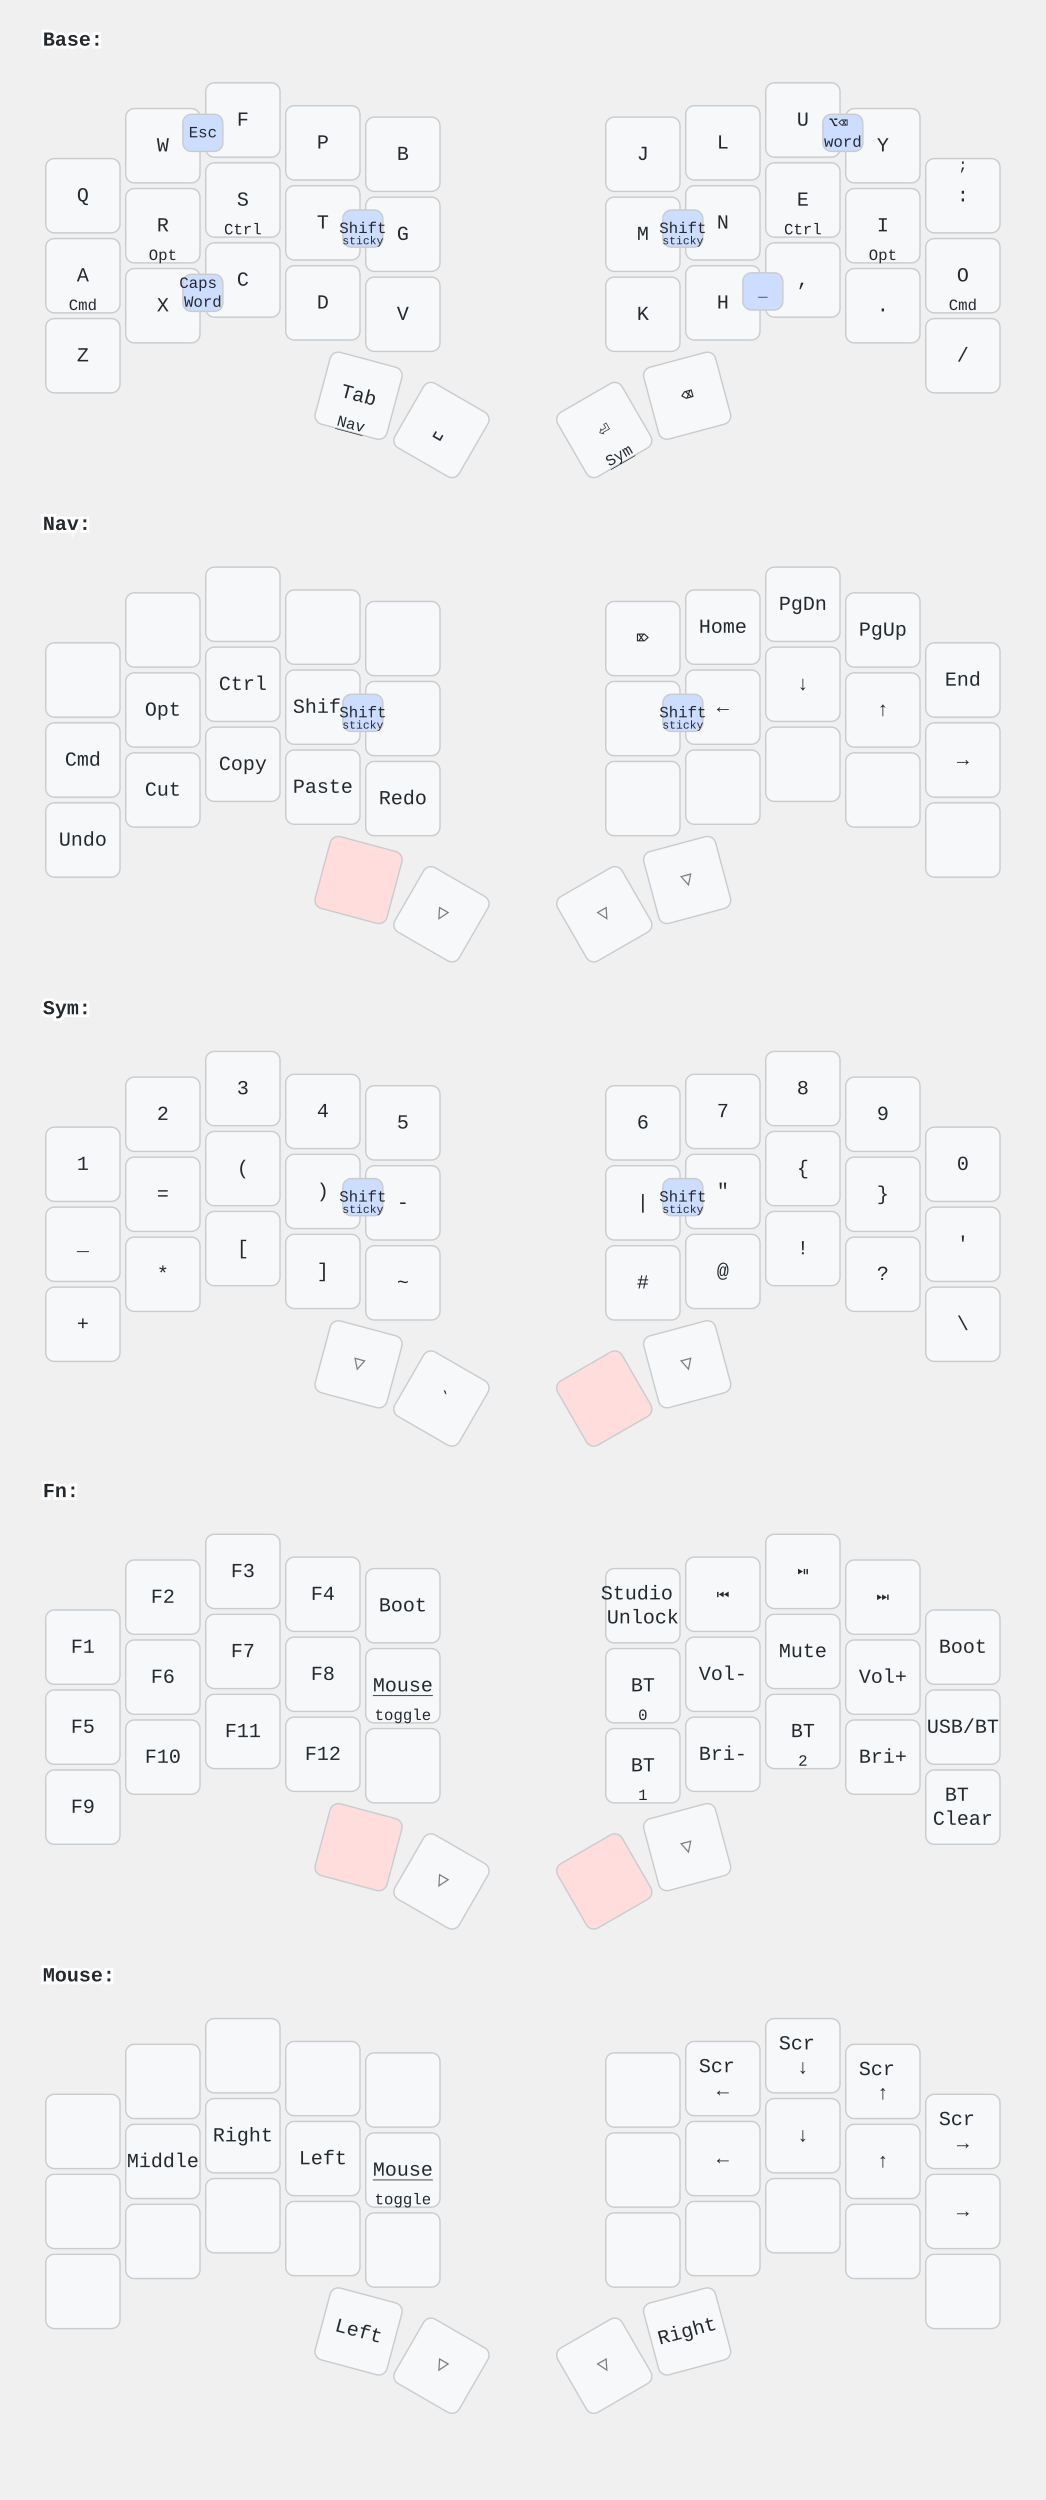
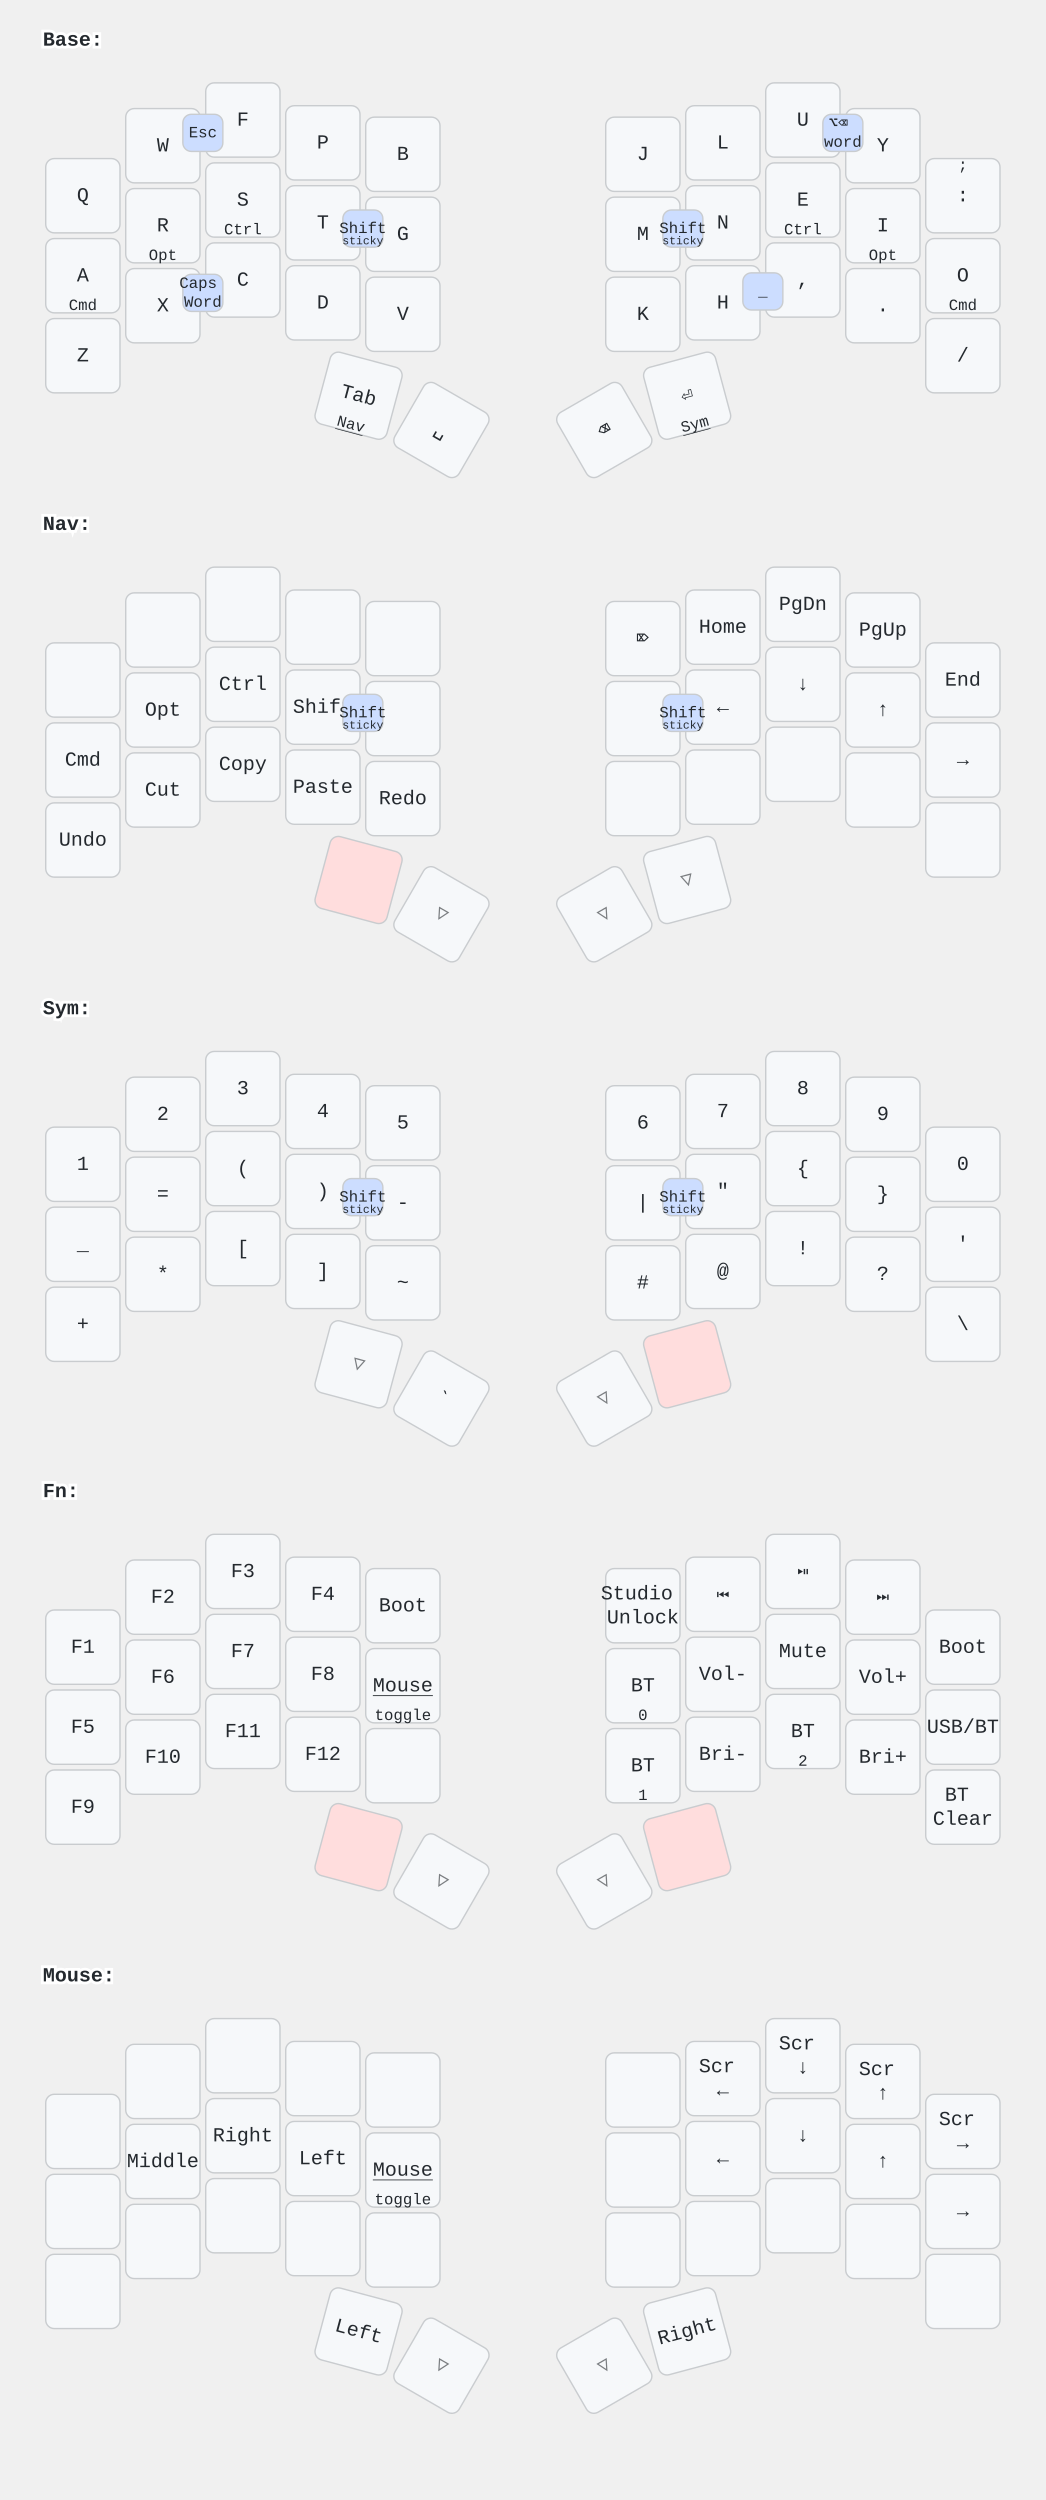
<svg xmlns="http://www.w3.org/2000/svg" width="732" height="1750" viewBox="0 0 732 1750" class="keymap">
  <style>/* inherit to force styles through use tags */
svg path {
    fill: inherit;
}

/* font and background color specifications */
svg.keymap {
    font-family: SFMono-Regular,Consolas,Liberation Mono,Menlo,monospace;
    font-size: 14px;
    font-kerning: normal;
    text-rendering: optimizeLegibility;
    fill: #24292e;
}

/* default key styling */
rect.key {
    fill: #f6f8fa;
}

rect.key, rect.combo {
    stroke: #c9cccf;
    stroke-width: 1;
}

/* default key side styling, only used is draw_key_sides is set */
rect.side {
    filter: brightness(90%);
}

/* color accent for combo boxes */
rect.combo, rect.combo-separate {
    fill: #cdf;
}

/* color accent for held keys */
rect.held, rect.combo.held {
    fill: #fdd;
}

/* color accent for ghost (optional) keys */
rect.ghost, rect.combo.ghost {
    stroke-dasharray: 4, 4;
    stroke-width: 2;
}

text {
    text-anchor: middle;
    dominant-baseline: middle;
}

/* styling for layer labels */
text.label {
    font-weight: bold;
    text-anchor: start;
    stroke: white;
    stroke-width: 4;
    paint-order: stroke;
}

/* styling for optional footer */
text.footer {
    text-anchor: end;
    dominant-baseline: auto;
    stroke: white;
    stroke-width: 4;
    paint-order: stroke;
}

/* styling for combo tap, and key non-tap label text */
text.combo, text.hold, text.shifted, text.left, text.right, text.tl, text.tr, text.bl, text.br {
    font-size: 11px;
}

text.hold, text.bl, text.br {
    text-anchor: middle;
    dominant-baseline: auto;
}

text.shifted, text.tl, text.tr {
    text-anchor: middle;
    dominant-baseline: hanging;
}

text.left, text.tl, text.bl {
    text-anchor: start;
}

text.right, text.tr, text.br {
    text-anchor: end;
}

text.layer-activator {
    text-decoration: underline;
}

/* styling for hold/shifted label text in combo box */
text.combo.hold, text.combo.shifted, text.combo.left, text.combo.right {
    font-size: 8px;
}

/* lighter symbol for transparent keys */
text.trans {
    fill: #7b7e81;
}

/* styling for combo dendrons */
path.combo {
    stroke-width: 1;
    stroke: gray;
    fill: none;
}

/* Start Tabler Icons Cleanup */
/* cannot use height/width with glyphs */
.icon-tabler &gt; path {
    fill: inherit;
    stroke: inherit;
    stroke-width: 2;
}
/* hide tabler's default box */
.icon-tabler &gt; path[stroke="none"][fill="none"] {
    visibility: hidden;
}
/* End Tabler Icons Cleanup */
</style>
  <g transform="translate(30, 0)" class="layer-Base">
    <text x="0" y="28" class="label" id="Base">Base:</text>
    <g transform="translate(0, 56)">
      <g transform="translate(28, 81)" class="key keypos-0">
        <rect rx="6" ry="6" x="-26" y="-26" width="52" height="52" class="key" />
        <text x="0" y="0" class="key tap">Q</text>
      </g>
      <g transform="translate(84, 46)" class="key keypos-1">
        <rect rx="6" ry="6" x="-26" y="-26" width="52" height="52" class="key" />
        <text x="0" y="0" class="key tap">W</text>
      </g>
      <g transform="translate(140, 28)" class="key keypos-2">
        <rect rx="6" ry="6" x="-26" y="-26" width="52" height="52" class="key" />
        <text x="0" y="0" class="key tap">F</text>
      </g>
      <g transform="translate(196, 44)" class="key keypos-3">
        <rect rx="6" ry="6" x="-26" y="-26" width="52" height="52" class="key" />
        <text x="0" y="0" class="key tap">P</text>
      </g>
      <g transform="translate(252, 52)" class="key keypos-4">
        <rect rx="6" ry="6" x="-26" y="-26" width="52" height="52" class="key" />
        <text x="0" y="0" class="key tap">B</text>
      </g>
      <g transform="translate(420, 52)" class="key keypos-5">
        <rect rx="6" ry="6" x="-26" y="-26" width="52" height="52" class="key" />
        <text x="0" y="0" class="key tap">J</text>
      </g>
      <g transform="translate(476, 44)" class="key keypos-6">
        <rect rx="6" ry="6" x="-26" y="-26" width="52" height="52" class="key" />
        <text x="0" y="0" class="key tap">L</text>
      </g>
      <g transform="translate(532, 28)" class="key keypos-7">
        <rect rx="6" ry="6" x="-26" y="-26" width="52" height="52" class="key" />
        <text x="0" y="0" class="key tap">U</text>
      </g>
      <g transform="translate(588, 46)" class="key keypos-8">
        <rect rx="6" ry="6" x="-26" y="-26" width="52" height="52" class="key" />
        <text x="0" y="0" class="key tap">Y</text>
      </g>
      <g transform="translate(644, 81)" class="key keypos-9">
        <rect rx="6" ry="6" x="-26" y="-26" width="52" height="52" class="key" />
        <text x="0" y="0" class="key tap">:</text>
        <text x="0" y="-24" class="key shifted">;</text>
      </g>
      <g transform="translate(28, 137)" class="key keypos-10">
        <rect rx="6" ry="6" x="-26" y="-26" width="52" height="52" class="key" />
        <text x="0" y="0" class="key tap">A</text>
        <text x="0" y="24" class="key hold">Cmd</text>
      </g>
      <g transform="translate(84, 102)" class="key keypos-11">
        <rect rx="6" ry="6" x="-26" y="-26" width="52" height="52" class="key" />
        <text x="0" y="0" class="key tap">R</text>
        <text x="0" y="24" class="key hold">Opt</text>
      </g>
      <g transform="translate(140, 84)" class="key keypos-12">
        <rect rx="6" ry="6" x="-26" y="-26" width="52" height="52" class="key" />
        <text x="0" y="0" class="key tap">S</text>
        <text x="0" y="24" class="key hold">Ctrl</text>
      </g>
      <g transform="translate(196, 100)" class="key keypos-13">
        <rect rx="6" ry="6" x="-26" y="-26" width="52" height="52" class="key" />
        <text x="0" y="0" class="key tap">T</text>
      </g>
      <g transform="translate(252, 108)" class="key keypos-14">
        <rect rx="6" ry="6" x="-26" y="-26" width="52" height="52" class="key" />
        <text x="0" y="0" class="key tap">G</text>
      </g>
      <g transform="translate(420, 108)" class="key keypos-15">
        <rect rx="6" ry="6" x="-26" y="-26" width="52" height="52" class="key" />
        <text x="0" y="0" class="key tap">M</text>
      </g>
      <g transform="translate(476, 100)" class="key keypos-16">
        <rect rx="6" ry="6" x="-26" y="-26" width="52" height="52" class="key" />
        <text x="0" y="0" class="key tap">N</text>
      </g>
      <g transform="translate(532, 84)" class="key keypos-17">
        <rect rx="6" ry="6" x="-26" y="-26" width="52" height="52" class="key" />
        <text x="0" y="0" class="key tap">E</text>
        <text x="0" y="24" class="key hold">Ctrl</text>
      </g>
      <g transform="translate(588, 102)" class="key keypos-18">
        <rect rx="6" ry="6" x="-26" y="-26" width="52" height="52" class="key" />
        <text x="0" y="0" class="key tap">I</text>
        <text x="0" y="24" class="key hold">Opt</text>
      </g>
      <g transform="translate(644, 137)" class="key keypos-19">
        <rect rx="6" ry="6" x="-26" y="-26" width="52" height="52" class="key" />
        <text x="0" y="0" class="key tap">O</text>
        <text x="0" y="24" class="key hold">Cmd</text>
      </g>
      <g transform="translate(28, 193)" class="key keypos-20">
        <rect rx="6" ry="6" x="-26" y="-26" width="52" height="52" class="key" />
        <text x="0" y="0" class="key tap">Z</text>
      </g>
      <g transform="translate(84, 158)" class="key keypos-21">
        <rect rx="6" ry="6" x="-26" y="-26" width="52" height="52" class="key" />
        <text x="0" y="0" class="key tap">X</text>
      </g>
      <g transform="translate(140, 140)" class="key keypos-22">
        <rect rx="6" ry="6" x="-26" y="-26" width="52" height="52" class="key" />
        <text x="0" y="0" class="key tap">C</text>
      </g>
      <g transform="translate(196, 156)" class="key keypos-23">
        <rect rx="6" ry="6" x="-26" y="-26" width="52" height="52" class="key" />
        <text x="0" y="0" class="key tap">D</text>
      </g>
      <g transform="translate(252, 164)" class="key keypos-24">
        <rect rx="6" ry="6" x="-26" y="-26" width="52" height="52" class="key" />
        <text x="0" y="0" class="key tap">V</text>
      </g>
      <g transform="translate(420, 164)" class="key keypos-25">
        <rect rx="6" ry="6" x="-26" y="-26" width="52" height="52" class="key" />
        <text x="0" y="0" class="key tap">K</text>
      </g>
      <g transform="translate(476, 156)" class="key keypos-26">
        <rect rx="6" ry="6" x="-26" y="-26" width="52" height="52" class="key" />
        <text x="0" y="0" class="key tap">H</text>
      </g>
      <g transform="translate(532, 140)" class="key keypos-27">
        <rect rx="6" ry="6" x="-26" y="-26" width="52" height="52" class="key" />
        <text x="0" y="0" class="key tap">,</text>
      </g>
      <g transform="translate(588, 158)" class="key keypos-28">
        <rect rx="6" ry="6" x="-26" y="-26" width="52" height="52" class="key" />
        <text x="0" y="0" class="key tap">.</text>
      </g>
      <g transform="translate(644, 193)" class="key keypos-29">
        <rect rx="6" ry="6" x="-26" y="-26" width="52" height="52" class="key" />
        <text x="0" y="0" class="key tap">/</text>
      </g>
      <g transform="translate(221, 221) rotate(15.0)" class="key keypos-30">
        <rect rx="6" ry="6" x="-26" y="-26" width="52" height="52" class="key" />
        <text x="0" y="0" class="key tap">Tab</text>
        <a href="#Nav">
          <text x="0" y="24" class="key hold layer-activator">Nav</text>
        </a>
      </g>
      <g transform="translate(279, 245) rotate(30.0)" class="key keypos-31">
        <rect rx="6" ry="6" x="-26" y="-26" width="52" height="52" class="key" />
        <text x="0" y="0" class="key tap">␣</text>
      </g>
      <g transform="translate(393, 245) rotate(-30.0)" class="key keypos-32">
        <rect rx="6" ry="6" x="-26" y="-26" width="52" height="52" class="key" />
+         <text x="0" y="0" class="key tap">⌫</text>
+       </g>
+       <g transform="translate(451, 221) rotate(-15.0)" class="key keypos-33">
+         <rect rx="6" ry="6" x="-26" y="-26" width="52" height="52" class="key" />
        <text x="0" y="0" class="key tap">⏎</text>
        <a href="#Sym">
          <text x="0" y="24" class="key hold layer-activator">Sym</text>
        </a>
-       </g>
-       <g transform="translate(451, 221) rotate(-15.0)" class="key keypos-33">
-         <rect rx="6" ry="6" x="-26" y="-26" width="52" height="52" class="key" />
-         <text x="0" y="0" class="key tap">⌫</text>
      </g>
      <g class="combo combopos-0">
        <rect rx="6" ry="6" x="210" y="91" width="28" height="26" class="combo" />
        <text x="224" y="104" class="combo tap">Shift</text>
        <text x="224" y="115" class="combo hold">sticky</text>
      </g>
      <g class="combo combopos-1">
        <rect rx="6" ry="6" x="434" y="91" width="28" height="26" class="combo" />
        <text x="448" y="104" class="combo tap">Shift</text>
        <text x="448" y="115" class="combo hold">sticky</text>
      </g>
      <g class="combo combopos-2">
        <rect rx="6" ry="6" x="98" y="24" width="28" height="26" class="combo" />
        <text x="112" y="37" class="combo tap">Esc</text>
      </g>
      <g class="combo combopos-3">
        <rect rx="6" ry="6" x="490" y="135" width="28" height="26" class="combo" />
        <text x="504" y="148" class="combo tap">_</text>
      </g>
      <g class="combo combopos-4">
        <rect rx="6" ry="6" x="98" y="136" width="28" height="26" class="combo" />
        <text x="112" y="149" class="combo tap">
          <tspan x="112" dy="-0.6em">Caps</tspan>
          <tspan x="112" dy="1.2em">Word</tspan>
        </text>
      </g>
      <g class="combo combopos-5">
        <rect rx="6" ry="6" x="546" y="24" width="28" height="26" class="combo" />
        <text x="560" y="37" class="combo tap">
          <tspan x="560" dy="-0.6em">⌥⌫</tspan>
          <tspan x="560" dy="1.2em">word</tspan>
        </text>
      </g>
    </g>
  </g>
  <g transform="translate(30, 339)" class="layer-Nav">
    <text x="0" y="28" class="label" id="Nav">Nav:</text>
    <g transform="translate(0, 56)">
      <g transform="translate(28, 81)" class="key keypos-0">
        <rect rx="6" ry="6" x="-26" y="-26" width="52" height="52" class="key" />
      </g>
      <g transform="translate(84, 46)" class="key keypos-1">
        <rect rx="6" ry="6" x="-26" y="-26" width="52" height="52" class="key" />
      </g>
      <g transform="translate(140, 28)" class="key keypos-2">
        <rect rx="6" ry="6" x="-26" y="-26" width="52" height="52" class="key" />
      </g>
      <g transform="translate(196, 44)" class="key keypos-3">
        <rect rx="6" ry="6" x="-26" y="-26" width="52" height="52" class="key" />
      </g>
      <g transform="translate(252, 52)" class="key keypos-4">
        <rect rx="6" ry="6" x="-26" y="-26" width="52" height="52" class="key" />
      </g>
      <g transform="translate(420, 52)" class="key keypos-5">
        <rect rx="6" ry="6" x="-26" y="-26" width="52" height="52" class="key" />
        <text x="0" y="0" class="key tap">⌦</text>
      </g>
      <g transform="translate(476, 44)" class="key keypos-6">
        <rect rx="6" ry="6" x="-26" y="-26" width="52" height="52" class="key" />
        <text x="0" y="0" class="key tap">Home</text>
      </g>
      <g transform="translate(532, 28)" class="key keypos-7">
        <rect rx="6" ry="6" x="-26" y="-26" width="52" height="52" class="key" />
        <text x="0" y="0" class="key tap">PgDn</text>
      </g>
      <g transform="translate(588, 46)" class="key keypos-8">
        <rect rx="6" ry="6" x="-26" y="-26" width="52" height="52" class="key" />
        <text x="0" y="0" class="key tap">PgUp</text>
      </g>
      <g transform="translate(644, 81)" class="key keypos-9">
        <rect rx="6" ry="6" x="-26" y="-26" width="52" height="52" class="key" />
        <text x="0" y="0" class="key tap">End</text>
      </g>
      <g transform="translate(28, 137)" class="key keypos-10">
        <rect rx="6" ry="6" x="-26" y="-26" width="52" height="52" class="key" />
        <text x="0" y="0" class="key tap">Cmd</text>
      </g>
      <g transform="translate(84, 102)" class="key keypos-11">
        <rect rx="6" ry="6" x="-26" y="-26" width="52" height="52" class="key" />
        <text x="0" y="0" class="key tap">Opt</text>
      </g>
      <g transform="translate(140, 84)" class="key keypos-12">
        <rect rx="6" ry="6" x="-26" y="-26" width="52" height="52" class="key" />
        <text x="0" y="0" class="key tap">Ctrl</text>
      </g>
      <g transform="translate(196, 100)" class="key keypos-13">
        <rect rx="6" ry="6" x="-26" y="-26" width="52" height="52" class="key" />
        <text x="0" y="0" class="key tap">Shift</text>
      </g>
      <g transform="translate(252, 108)" class="key keypos-14">
        <rect rx="6" ry="6" x="-26" y="-26" width="52" height="52" class="key" />
      </g>
      <g transform="translate(420, 108)" class="key keypos-15">
        <rect rx="6" ry="6" x="-26" y="-26" width="52" height="52" class="key" />
      </g>
      <g transform="translate(476, 100)" class="key keypos-16">
        <rect rx="6" ry="6" x="-26" y="-26" width="52" height="52" class="key" />
        <text x="0" y="0" class="key tap">←</text>
      </g>
      <g transform="translate(532, 84)" class="key keypos-17">
        <rect rx="6" ry="6" x="-26" y="-26" width="52" height="52" class="key" />
        <text x="0" y="0" class="key tap">↓</text>
      </g>
      <g transform="translate(588, 102)" class="key keypos-18">
        <rect rx="6" ry="6" x="-26" y="-26" width="52" height="52" class="key" />
        <text x="0" y="0" class="key tap">↑</text>
      </g>
      <g transform="translate(644, 137)" class="key keypos-19">
        <rect rx="6" ry="6" x="-26" y="-26" width="52" height="52" class="key" />
        <text x="0" y="0" class="key tap">→</text>
      </g>
      <g transform="translate(28, 193)" class="key keypos-20">
        <rect rx="6" ry="6" x="-26" y="-26" width="52" height="52" class="key" />
        <text x="0" y="0" class="key tap">Undo</text>
      </g>
      <g transform="translate(84, 158)" class="key keypos-21">
        <rect rx="6" ry="6" x="-26" y="-26" width="52" height="52" class="key" />
        <text x="0" y="0" class="key tap">Cut</text>
      </g>
      <g transform="translate(140, 140)" class="key keypos-22">
        <rect rx="6" ry="6" x="-26" y="-26" width="52" height="52" class="key" />
        <text x="0" y="0" class="key tap">Copy</text>
      </g>
      <g transform="translate(196, 156)" class="key keypos-23">
        <rect rx="6" ry="6" x="-26" y="-26" width="52" height="52" class="key" />
        <text x="0" y="0" class="key tap">Paste</text>
      </g>
      <g transform="translate(252, 164)" class="key keypos-24">
        <rect rx="6" ry="6" x="-26" y="-26" width="52" height="52" class="key" />
        <text x="0" y="0" class="key tap">Redo</text>
      </g>
      <g transform="translate(420, 164)" class="key keypos-25">
        <rect rx="6" ry="6" x="-26" y="-26" width="52" height="52" class="key" />
      </g>
      <g transform="translate(476, 156)" class="key keypos-26">
        <rect rx="6" ry="6" x="-26" y="-26" width="52" height="52" class="key" />
      </g>
      <g transform="translate(532, 140)" class="key keypos-27">
        <rect rx="6" ry="6" x="-26" y="-26" width="52" height="52" class="key" />
      </g>
      <g transform="translate(588, 158)" class="key keypos-28">
        <rect rx="6" ry="6" x="-26" y="-26" width="52" height="52" class="key" />
      </g>
      <g transform="translate(644, 193)" class="key keypos-29">
        <rect rx="6" ry="6" x="-26" y="-26" width="52" height="52" class="key" />
      </g>
      <g transform="translate(221, 221) rotate(15.0)" class="key held keypos-30">
        <rect rx="6" ry="6" x="-26" y="-26" width="52" height="52" class="key held" />
      </g>
      <g transform="translate(279, 245) rotate(30.0)" class="key trans keypos-31">
        <rect rx="6" ry="6" x="-26" y="-26" width="52" height="52" class="key trans" />
        <text x="0" y="0" class="key trans tap">▽</text>
      </g>
      <g transform="translate(393, 245) rotate(-30.0)" class="key trans keypos-32">
        <rect rx="6" ry="6" x="-26" y="-26" width="52" height="52" class="key trans" />
        <text x="0" y="0" class="key trans tap">▽</text>
      </g>
      <g transform="translate(451, 221) rotate(-15.0)" class="key trans keypos-33">
        <rect rx="6" ry="6" x="-26" y="-26" width="52" height="52" class="key trans" />
        <text x="0" y="0" class="key trans tap">▽</text>
      </g>
      <g class="combo combopos-0">
        <rect rx="6" ry="6" x="210" y="91" width="28" height="26" class="combo" />
        <text x="224" y="104" class="combo tap">Shift</text>
        <text x="224" y="115" class="combo hold">sticky</text>
      </g>
      <g class="combo combopos-1">
        <rect rx="6" ry="6" x="434" y="91" width="28" height="26" class="combo" />
        <text x="448" y="104" class="combo tap">Shift</text>
        <text x="448" y="115" class="combo hold">sticky</text>
      </g>
    </g>
  </g>
  <g transform="translate(30, 678)" class="layer-Sym">
    <text x="0" y="28" class="label" id="Sym">Sym:</text>
    <g transform="translate(0, 56)">
      <g transform="translate(28, 81)" class="key keypos-0">
        <rect rx="6" ry="6" x="-26" y="-26" width="52" height="52" class="key" />
        <text x="0" y="0" class="key tap">1</text>
      </g>
      <g transform="translate(84, 46)" class="key keypos-1">
        <rect rx="6" ry="6" x="-26" y="-26" width="52" height="52" class="key" />
        <text x="0" y="0" class="key tap">2</text>
      </g>
      <g transform="translate(140, 28)" class="key keypos-2">
        <rect rx="6" ry="6" x="-26" y="-26" width="52" height="52" class="key" />
        <text x="0" y="0" class="key tap">3</text>
      </g>
      <g transform="translate(196, 44)" class="key keypos-3">
        <rect rx="6" ry="6" x="-26" y="-26" width="52" height="52" class="key" />
        <text x="0" y="0" class="key tap">4</text>
      </g>
      <g transform="translate(252, 52)" class="key keypos-4">
        <rect rx="6" ry="6" x="-26" y="-26" width="52" height="52" class="key" />
        <text x="0" y="0" class="key tap">5</text>
      </g>
      <g transform="translate(420, 52)" class="key keypos-5">
        <rect rx="6" ry="6" x="-26" y="-26" width="52" height="52" class="key" />
        <text x="0" y="0" class="key tap">6</text>
      </g>
      <g transform="translate(476, 44)" class="key keypos-6">
        <rect rx="6" ry="6" x="-26" y="-26" width="52" height="52" class="key" />
        <text x="0" y="0" class="key tap">7</text>
      </g>
      <g transform="translate(532, 28)" class="key keypos-7">
        <rect rx="6" ry="6" x="-26" y="-26" width="52" height="52" class="key" />
        <text x="0" y="0" class="key tap">8</text>
      </g>
      <g transform="translate(588, 46)" class="key keypos-8">
        <rect rx="6" ry="6" x="-26" y="-26" width="52" height="52" class="key" />
        <text x="0" y="0" class="key tap">9</text>
      </g>
      <g transform="translate(644, 81)" class="key keypos-9">
        <rect rx="6" ry="6" x="-26" y="-26" width="52" height="52" class="key" />
        <text x="0" y="0" class="key tap">0</text>
      </g>
      <g transform="translate(28, 137)" class="key keypos-10">
        <rect rx="6" ry="6" x="-26" y="-26" width="52" height="52" class="key" />
        <text x="0" y="0" class="key tap">_</text>
      </g>
      <g transform="translate(84, 102)" class="key keypos-11">
        <rect rx="6" ry="6" x="-26" y="-26" width="52" height="52" class="key" />
        <text x="0" y="0" class="key tap">=</text>
      </g>
      <g transform="translate(140, 84)" class="key keypos-12">
        <rect rx="6" ry="6" x="-26" y="-26" width="52" height="52" class="key" />
        <text x="0" y="0" class="key tap">(</text>
      </g>
      <g transform="translate(196, 100)" class="key keypos-13">
        <rect rx="6" ry="6" x="-26" y="-26" width="52" height="52" class="key" />
        <text x="0" y="0" class="key tap">)</text>
      </g>
      <g transform="translate(252, 108)" class="key keypos-14">
        <rect rx="6" ry="6" x="-26" y="-26" width="52" height="52" class="key" />
        <text x="0" y="0" class="key tap">-</text>
      </g>
      <g transform="translate(420, 108)" class="key keypos-15">
        <rect rx="6" ry="6" x="-26" y="-26" width="52" height="52" class="key" />
        <text x="0" y="0" class="key tap">|</text>
      </g>
      <g transform="translate(476, 100)" class="key keypos-16">
        <rect rx="6" ry="6" x="-26" y="-26" width="52" height="52" class="key" />
        <text x="0" y="0" class="key tap">"</text>
      </g>
      <g transform="translate(532, 84)" class="key keypos-17">
        <rect rx="6" ry="6" x="-26" y="-26" width="52" height="52" class="key" />
        <text x="0" y="0" class="key tap">{</text>
      </g>
      <g transform="translate(588, 102)" class="key keypos-18">
        <rect rx="6" ry="6" x="-26" y="-26" width="52" height="52" class="key" />
        <text x="0" y="0" class="key tap">}</text>
      </g>
      <g transform="translate(644, 137)" class="key keypos-19">
        <rect rx="6" ry="6" x="-26" y="-26" width="52" height="52" class="key" />
        <text x="0" y="0" class="key tap">'</text>
      </g>
      <g transform="translate(28, 193)" class="key keypos-20">
        <rect rx="6" ry="6" x="-26" y="-26" width="52" height="52" class="key" />
        <text x="0" y="0" class="key tap">+</text>
      </g>
      <g transform="translate(84, 158)" class="key keypos-21">
        <rect rx="6" ry="6" x="-26" y="-26" width="52" height="52" class="key" />
        <text x="0" y="0" class="key tap">*</text>
      </g>
      <g transform="translate(140, 140)" class="key keypos-22">
        <rect rx="6" ry="6" x="-26" y="-26" width="52" height="52" class="key" />
        <text x="0" y="0" class="key tap">[</text>
      </g>
      <g transform="translate(196, 156)" class="key keypos-23">
        <rect rx="6" ry="6" x="-26" y="-26" width="52" height="52" class="key" />
        <text x="0" y="0" class="key tap">]</text>
      </g>
      <g transform="translate(252, 164)" class="key keypos-24">
        <rect rx="6" ry="6" x="-26" y="-26" width="52" height="52" class="key" />
        <text x="0" y="0" class="key tap">~</text>
      </g>
      <g transform="translate(420, 164)" class="key keypos-25">
        <rect rx="6" ry="6" x="-26" y="-26" width="52" height="52" class="key" />
        <text x="0" y="0" class="key tap">#</text>
      </g>
      <g transform="translate(476, 156)" class="key keypos-26">
        <rect rx="6" ry="6" x="-26" y="-26" width="52" height="52" class="key" />
        <text x="0" y="0" class="key tap">@</text>
      </g>
      <g transform="translate(532, 140)" class="key keypos-27">
        <rect rx="6" ry="6" x="-26" y="-26" width="52" height="52" class="key" />
        <text x="0" y="0" class="key tap">!</text>
      </g>
      <g transform="translate(588, 158)" class="key keypos-28">
        <rect rx="6" ry="6" x="-26" y="-26" width="52" height="52" class="key" />
        <text x="0" y="0" class="key tap">?</text>
      </g>
      <g transform="translate(644, 193)" class="key keypos-29">
        <rect rx="6" ry="6" x="-26" y="-26" width="52" height="52" class="key" />
        <text x="0" y="0" class="key tap">\</text>
      </g>
      <g transform="translate(221, 221) rotate(15.0)" class="key trans keypos-30">
        <rect rx="6" ry="6" x="-26" y="-26" width="52" height="52" class="key trans" />
        <text x="0" y="0" class="key trans tap">▽</text>
      </g>
      <g transform="translate(279, 245) rotate(30.0)" class="key keypos-31">
        <rect rx="6" ry="6" x="-26" y="-26" width="52" height="52" class="key" />
        <text x="0" y="0" class="key tap">`</text>
      </g>
-       <g transform="translate(393, 245) rotate(-30.0)" class="key held keypos-32">
-         <rect rx="6" ry="6" x="-26" y="-26" width="52" height="52" class="key held" />
-       </g>
-       <g transform="translate(451, 221) rotate(-15.0)" class="key trans keypos-33">
+       <g transform="translate(393, 245) rotate(-30.0)" class="key trans keypos-32">
        <rect rx="6" ry="6" x="-26" y="-26" width="52" height="52" class="key trans" />
        <text x="0" y="0" class="key trans tap">▽</text>
+       </g>
+       <g transform="translate(451, 221) rotate(-15.0)" class="key held keypos-33">
+         <rect rx="6" ry="6" x="-26" y="-26" width="52" height="52" class="key held" />
      </g>
      <g class="combo combopos-0">
        <rect rx="6" ry="6" x="210" y="91" width="28" height="26" class="combo" />
        <text x="224" y="104" class="combo tap">Shift</text>
        <text x="224" y="115" class="combo hold">sticky</text>
      </g>
      <g class="combo combopos-1">
        <rect rx="6" ry="6" x="434" y="91" width="28" height="26" class="combo" />
        <text x="448" y="104" class="combo tap">Shift</text>
        <text x="448" y="115" class="combo hold">sticky</text>
      </g>
    </g>
  </g>
  <g transform="translate(30, 1016)" class="layer-Fn">
    <text x="0" y="28" class="label" id="Fn">Fn:</text>
    <g transform="translate(0, 56)">
      <g transform="translate(28, 81)" class="key keypos-0">
        <rect rx="6" ry="6" x="-26" y="-26" width="52" height="52" class="key" />
        <text x="0" y="0" class="key tap">F1</text>
      </g>
      <g transform="translate(84, 46)" class="key keypos-1">
        <rect rx="6" ry="6" x="-26" y="-26" width="52" height="52" class="key" />
        <text x="0" y="0" class="key tap">F2</text>
      </g>
      <g transform="translate(140, 28)" class="key keypos-2">
        <rect rx="6" ry="6" x="-26" y="-26" width="52" height="52" class="key" />
        <text x="0" y="0" class="key tap">F3</text>
      </g>
      <g transform="translate(196, 44)" class="key keypos-3">
        <rect rx="6" ry="6" x="-26" y="-26" width="52" height="52" class="key" />
        <text x="0" y="0" class="key tap">F4</text>
      </g>
      <g transform="translate(252, 52)" class="key keypos-4">
        <rect rx="6" ry="6" x="-26" y="-26" width="52" height="52" class="key" />
        <text x="0" y="0" class="key tap">Boot</text>
      </g>
      <g transform="translate(420, 52)" class="key keypos-5">
        <rect rx="6" ry="6" x="-26" y="-26" width="52" height="52" class="key" />
        <text x="0" y="0" class="key tap">
          <tspan x="0" dy="-0.6em">Studio</tspan>
          <tspan x="0" dy="1.2em">Unlock</tspan>
        </text>
      </g>
      <g transform="translate(476, 44)" class="key keypos-6">
        <rect rx="6" ry="6" x="-26" y="-26" width="52" height="52" class="key" />
        <text x="0" y="0" class="key tap">⏮</text>
      </g>
      <g transform="translate(532, 28)" class="key keypos-7">
        <rect rx="6" ry="6" x="-26" y="-26" width="52" height="52" class="key" />
        <text x="0" y="0" class="key tap">⏯</text>
      </g>
      <g transform="translate(588, 46)" class="key keypos-8">
        <rect rx="6" ry="6" x="-26" y="-26" width="52" height="52" class="key" />
        <text x="0" y="0" class="key tap">⏭</text>
      </g>
      <g transform="translate(644, 81)" class="key keypos-9">
        <rect rx="6" ry="6" x="-26" y="-26" width="52" height="52" class="key" />
        <text x="0" y="0" class="key tap">Boot</text>
      </g>
      <g transform="translate(28, 137)" class="key keypos-10">
        <rect rx="6" ry="6" x="-26" y="-26" width="52" height="52" class="key" />
        <text x="0" y="0" class="key tap">F5</text>
      </g>
      <g transform="translate(84, 102)" class="key keypos-11">
        <rect rx="6" ry="6" x="-26" y="-26" width="52" height="52" class="key" />
        <text x="0" y="0" class="key tap">F6</text>
      </g>
      <g transform="translate(140, 84)" class="key keypos-12">
        <rect rx="6" ry="6" x="-26" y="-26" width="52" height="52" class="key" />
        <text x="0" y="0" class="key tap">F7</text>
      </g>
      <g transform="translate(196, 100)" class="key keypos-13">
        <rect rx="6" ry="6" x="-26" y="-26" width="52" height="52" class="key" />
        <text x="0" y="0" class="key tap">F8</text>
      </g>
      <g transform="translate(252, 108)" class="key keypos-14">
        <rect rx="6" ry="6" x="-26" y="-26" width="52" height="52" class="key" />
        <a href="#Mouse">
          <text x="0" y="0" class="key tap layer-activator">Mouse</text>
        </a>
        <text x="0" y="24" class="key hold">toggle</text>
      </g>
      <g transform="translate(420, 108)" class="key keypos-15">
        <rect rx="6" ry="6" x="-26" y="-26" width="52" height="52" class="key" />
        <text x="0" y="0" class="key tap">BT</text>
        <text x="0" y="24" class="key hold">0</text>
      </g>
      <g transform="translate(476, 100)" class="key keypos-16">
        <rect rx="6" ry="6" x="-26" y="-26" width="52" height="52" class="key" />
        <text x="0" y="0" class="key tap">Vol-</text>
      </g>
      <g transform="translate(532, 84)" class="key keypos-17">
        <rect rx="6" ry="6" x="-26" y="-26" width="52" height="52" class="key" />
        <text x="0" y="0" class="key tap">Mute</text>
      </g>
      <g transform="translate(588, 102)" class="key keypos-18">
        <rect rx="6" ry="6" x="-26" y="-26" width="52" height="52" class="key" />
        <text x="0" y="0" class="key tap">Vol+</text>
      </g>
      <g transform="translate(644, 137)" class="key keypos-19">
        <rect rx="6" ry="6" x="-26" y="-26" width="52" height="52" class="key" />
        <text x="0" y="0" class="key tap">USB/BT</text>
      </g>
      <g transform="translate(28, 193)" class="key keypos-20">
        <rect rx="6" ry="6" x="-26" y="-26" width="52" height="52" class="key" />
        <text x="0" y="0" class="key tap">F9</text>
      </g>
      <g transform="translate(84, 158)" class="key keypos-21">
        <rect rx="6" ry="6" x="-26" y="-26" width="52" height="52" class="key" />
        <text x="0" y="0" class="key tap">F10</text>
      </g>
      <g transform="translate(140, 140)" class="key keypos-22">
        <rect rx="6" ry="6" x="-26" y="-26" width="52" height="52" class="key" />
        <text x="0" y="0" class="key tap">F11</text>
      </g>
      <g transform="translate(196, 156)" class="key keypos-23">
        <rect rx="6" ry="6" x="-26" y="-26" width="52" height="52" class="key" />
        <text x="0" y="0" class="key tap">F12</text>
      </g>
      <g transform="translate(252, 164)" class="key keypos-24">
        <rect rx="6" ry="6" x="-26" y="-26" width="52" height="52" class="key" />
      </g>
      <g transform="translate(420, 164)" class="key keypos-25">
        <rect rx="6" ry="6" x="-26" y="-26" width="52" height="52" class="key" />
        <text x="0" y="0" class="key tap">BT</text>
        <text x="0" y="24" class="key hold">1</text>
      </g>
      <g transform="translate(476, 156)" class="key keypos-26">
        <rect rx="6" ry="6" x="-26" y="-26" width="52" height="52" class="key" />
        <text x="0" y="0" class="key tap">Bri-</text>
      </g>
      <g transform="translate(532, 140)" class="key keypos-27">
        <rect rx="6" ry="6" x="-26" y="-26" width="52" height="52" class="key" />
        <text x="0" y="0" class="key tap">BT</text>
        <text x="0" y="24" class="key hold">2</text>
      </g>
      <g transform="translate(588, 158)" class="key keypos-28">
        <rect rx="6" ry="6" x="-26" y="-26" width="52" height="52" class="key" />
        <text x="0" y="0" class="key tap">Bri+</text>
      </g>
      <g transform="translate(644, 193)" class="key keypos-29">
        <rect rx="6" ry="6" x="-26" y="-26" width="52" height="52" class="key" />
        <text x="0" y="0" class="key tap">
          <tspan x="0" dy="-0.6em">BT</tspan>
          <tspan x="0" dy="1.2em">Clear</tspan>
        </text>
      </g>
      <g transform="translate(221, 221) rotate(15.0)" class="key held keypos-30">
        <rect rx="6" ry="6" x="-26" y="-26" width="52" height="52" class="key held" />
      </g>
      <g transform="translate(279, 245) rotate(30.0)" class="key trans keypos-31">
        <rect rx="6" ry="6" x="-26" y="-26" width="52" height="52" class="key trans" />
        <text x="0" y="0" class="key trans tap">▽</text>
      </g>
-       <g transform="translate(393, 245) rotate(-30.0)" class="key held keypos-32">
-         <rect rx="6" ry="6" x="-26" y="-26" width="52" height="52" class="key held" />
-       </g>
-       <g transform="translate(451, 221) rotate(-15.0)" class="key trans keypos-33">
+       <g transform="translate(393, 245) rotate(-30.0)" class="key trans keypos-32">
        <rect rx="6" ry="6" x="-26" y="-26" width="52" height="52" class="key trans" />
        <text x="0" y="0" class="key trans tap">▽</text>
+       </g>
+       <g transform="translate(451, 221) rotate(-15.0)" class="key held keypos-33">
+         <rect rx="6" ry="6" x="-26" y="-26" width="52" height="52" class="key held" />
      </g>
    </g>
  </g>
  <g transform="translate(30, 1355)" class="layer-Mouse">
    <text x="0" y="28" class="label" id="Mouse">Mouse:</text>
    <g transform="translate(0, 56)">
      <g transform="translate(28, 81)" class="key keypos-0">
        <rect rx="6" ry="6" x="-26" y="-26" width="52" height="52" class="key" />
      </g>
      <g transform="translate(84, 46)" class="key keypos-1">
        <rect rx="6" ry="6" x="-26" y="-26" width="52" height="52" class="key" />
      </g>
      <g transform="translate(140, 28)" class="key keypos-2">
        <rect rx="6" ry="6" x="-26" y="-26" width="52" height="52" class="key" />
      </g>
      <g transform="translate(196, 44)" class="key keypos-3">
        <rect rx="6" ry="6" x="-26" y="-26" width="52" height="52" class="key" />
      </g>
      <g transform="translate(252, 52)" class="key keypos-4">
        <rect rx="6" ry="6" x="-26" y="-26" width="52" height="52" class="key" />
      </g>
      <g transform="translate(420, 52)" class="key keypos-5">
        <rect rx="6" ry="6" x="-26" y="-26" width="52" height="52" class="key" />
      </g>
      <g transform="translate(476, 44)" class="key keypos-6">
        <rect rx="6" ry="6" x="-26" y="-26" width="52" height="52" class="key" />
        <text x="0" y="0" class="key tap">
          <tspan x="0" dy="-0.6em">Scr</tspan>
          <tspan x="0" dy="1.2em">←</tspan>
        </text>
      </g>
      <g transform="translate(532, 28)" class="key keypos-7">
        <rect rx="6" ry="6" x="-26" y="-26" width="52" height="52" class="key" />
        <text x="0" y="0" class="key tap">
          <tspan x="0" dy="-0.6em">Scr</tspan>
          <tspan x="0" dy="1.2em">↓</tspan>
        </text>
      </g>
      <g transform="translate(588, 46)" class="key keypos-8">
        <rect rx="6" ry="6" x="-26" y="-26" width="52" height="52" class="key" />
        <text x="0" y="0" class="key tap">
          <tspan x="0" dy="-0.6em">Scr</tspan>
          <tspan x="0" dy="1.2em">↑</tspan>
        </text>
      </g>
      <g transform="translate(644, 81)" class="key keypos-9">
        <rect rx="6" ry="6" x="-26" y="-26" width="52" height="52" class="key" />
        <text x="0" y="0" class="key tap">
          <tspan x="0" dy="-0.6em">Scr</tspan>
          <tspan x="0" dy="1.2em">→</tspan>
        </text>
      </g>
      <g transform="translate(28, 137)" class="key keypos-10">
        <rect rx="6" ry="6" x="-26" y="-26" width="52" height="52" class="key" />
      </g>
      <g transform="translate(84, 102)" class="key keypos-11">
        <rect rx="6" ry="6" x="-26" y="-26" width="52" height="52" class="key" />
        <text x="0" y="0" class="key tap">Middle</text>
      </g>
      <g transform="translate(140, 84)" class="key keypos-12">
        <rect rx="6" ry="6" x="-26" y="-26" width="52" height="52" class="key" />
        <text x="0" y="0" class="key tap">Right</text>
      </g>
      <g transform="translate(196, 100)" class="key keypos-13">
        <rect rx="6" ry="6" x="-26" y="-26" width="52" height="52" class="key" />
        <text x="0" y="0" class="key tap">Left</text>
      </g>
      <g transform="translate(252, 108)" class="key keypos-14">
        <rect rx="6" ry="6" x="-26" y="-26" width="52" height="52" class="key" />
        <a href="#Mouse">
          <text x="0" y="0" class="key tap layer-activator">Mouse</text>
        </a>
        <text x="0" y="24" class="key hold">toggle</text>
      </g>
      <g transform="translate(420, 108)" class="key keypos-15">
        <rect rx="6" ry="6" x="-26" y="-26" width="52" height="52" class="key" />
      </g>
      <g transform="translate(476, 100)" class="key keypos-16">
        <rect rx="6" ry="6" x="-26" y="-26" width="52" height="52" class="key" />
        <text x="0" y="0" class="key tap">←</text>
      </g>
      <g transform="translate(532, 84)" class="key keypos-17">
        <rect rx="6" ry="6" x="-26" y="-26" width="52" height="52" class="key" />
        <text x="0" y="0" class="key tap">↓</text>
      </g>
      <g transform="translate(588, 102)" class="key keypos-18">
        <rect rx="6" ry="6" x="-26" y="-26" width="52" height="52" class="key" />
        <text x="0" y="0" class="key tap">↑</text>
      </g>
      <g transform="translate(644, 137)" class="key keypos-19">
        <rect rx="6" ry="6" x="-26" y="-26" width="52" height="52" class="key" />
        <text x="0" y="0" class="key tap">→</text>
      </g>
      <g transform="translate(28, 193)" class="key keypos-20">
        <rect rx="6" ry="6" x="-26" y="-26" width="52" height="52" class="key" />
      </g>
      <g transform="translate(84, 158)" class="key keypos-21">
        <rect rx="6" ry="6" x="-26" y="-26" width="52" height="52" class="key" />
      </g>
      <g transform="translate(140, 140)" class="key keypos-22">
        <rect rx="6" ry="6" x="-26" y="-26" width="52" height="52" class="key" />
      </g>
      <g transform="translate(196, 156)" class="key keypos-23">
        <rect rx="6" ry="6" x="-26" y="-26" width="52" height="52" class="key" />
      </g>
      <g transform="translate(252, 164)" class="key keypos-24">
        <rect rx="6" ry="6" x="-26" y="-26" width="52" height="52" class="key" />
      </g>
      <g transform="translate(420, 164)" class="key keypos-25">
        <rect rx="6" ry="6" x="-26" y="-26" width="52" height="52" class="key" />
      </g>
      <g transform="translate(476, 156)" class="key keypos-26">
        <rect rx="6" ry="6" x="-26" y="-26" width="52" height="52" class="key" />
      </g>
      <g transform="translate(532, 140)" class="key keypos-27">
        <rect rx="6" ry="6" x="-26" y="-26" width="52" height="52" class="key" />
      </g>
      <g transform="translate(588, 158)" class="key keypos-28">
        <rect rx="6" ry="6" x="-26" y="-26" width="52" height="52" class="key" />
      </g>
      <g transform="translate(644, 193)" class="key keypos-29">
        <rect rx="6" ry="6" x="-26" y="-26" width="52" height="52" class="key" />
      </g>
      <g transform="translate(221, 221) rotate(15.0)" class="key keypos-30">
        <rect rx="6" ry="6" x="-26" y="-26" width="52" height="52" class="key" />
        <text x="0" y="0" class="key tap">Left</text>
      </g>
      <g transform="translate(279, 245) rotate(30.0)" class="key trans keypos-31">
        <rect rx="6" ry="6" x="-26" y="-26" width="52" height="52" class="key trans" />
        <text x="0" y="0" class="key trans tap">▽</text>
      </g>
      <g transform="translate(393, 245) rotate(-30.0)" class="key trans keypos-32">
        <rect rx="6" ry="6" x="-26" y="-26" width="52" height="52" class="key trans" />
        <text x="0" y="0" class="key trans tap">▽</text>
      </g>
      <g transform="translate(451, 221) rotate(-15.0)" class="key keypos-33">
        <rect rx="6" ry="6" x="-26" y="-26" width="52" height="52" class="key" />
        <text x="0" y="0" class="key tap">Right</text>
      </g>
    </g>
  </g>
</svg>
